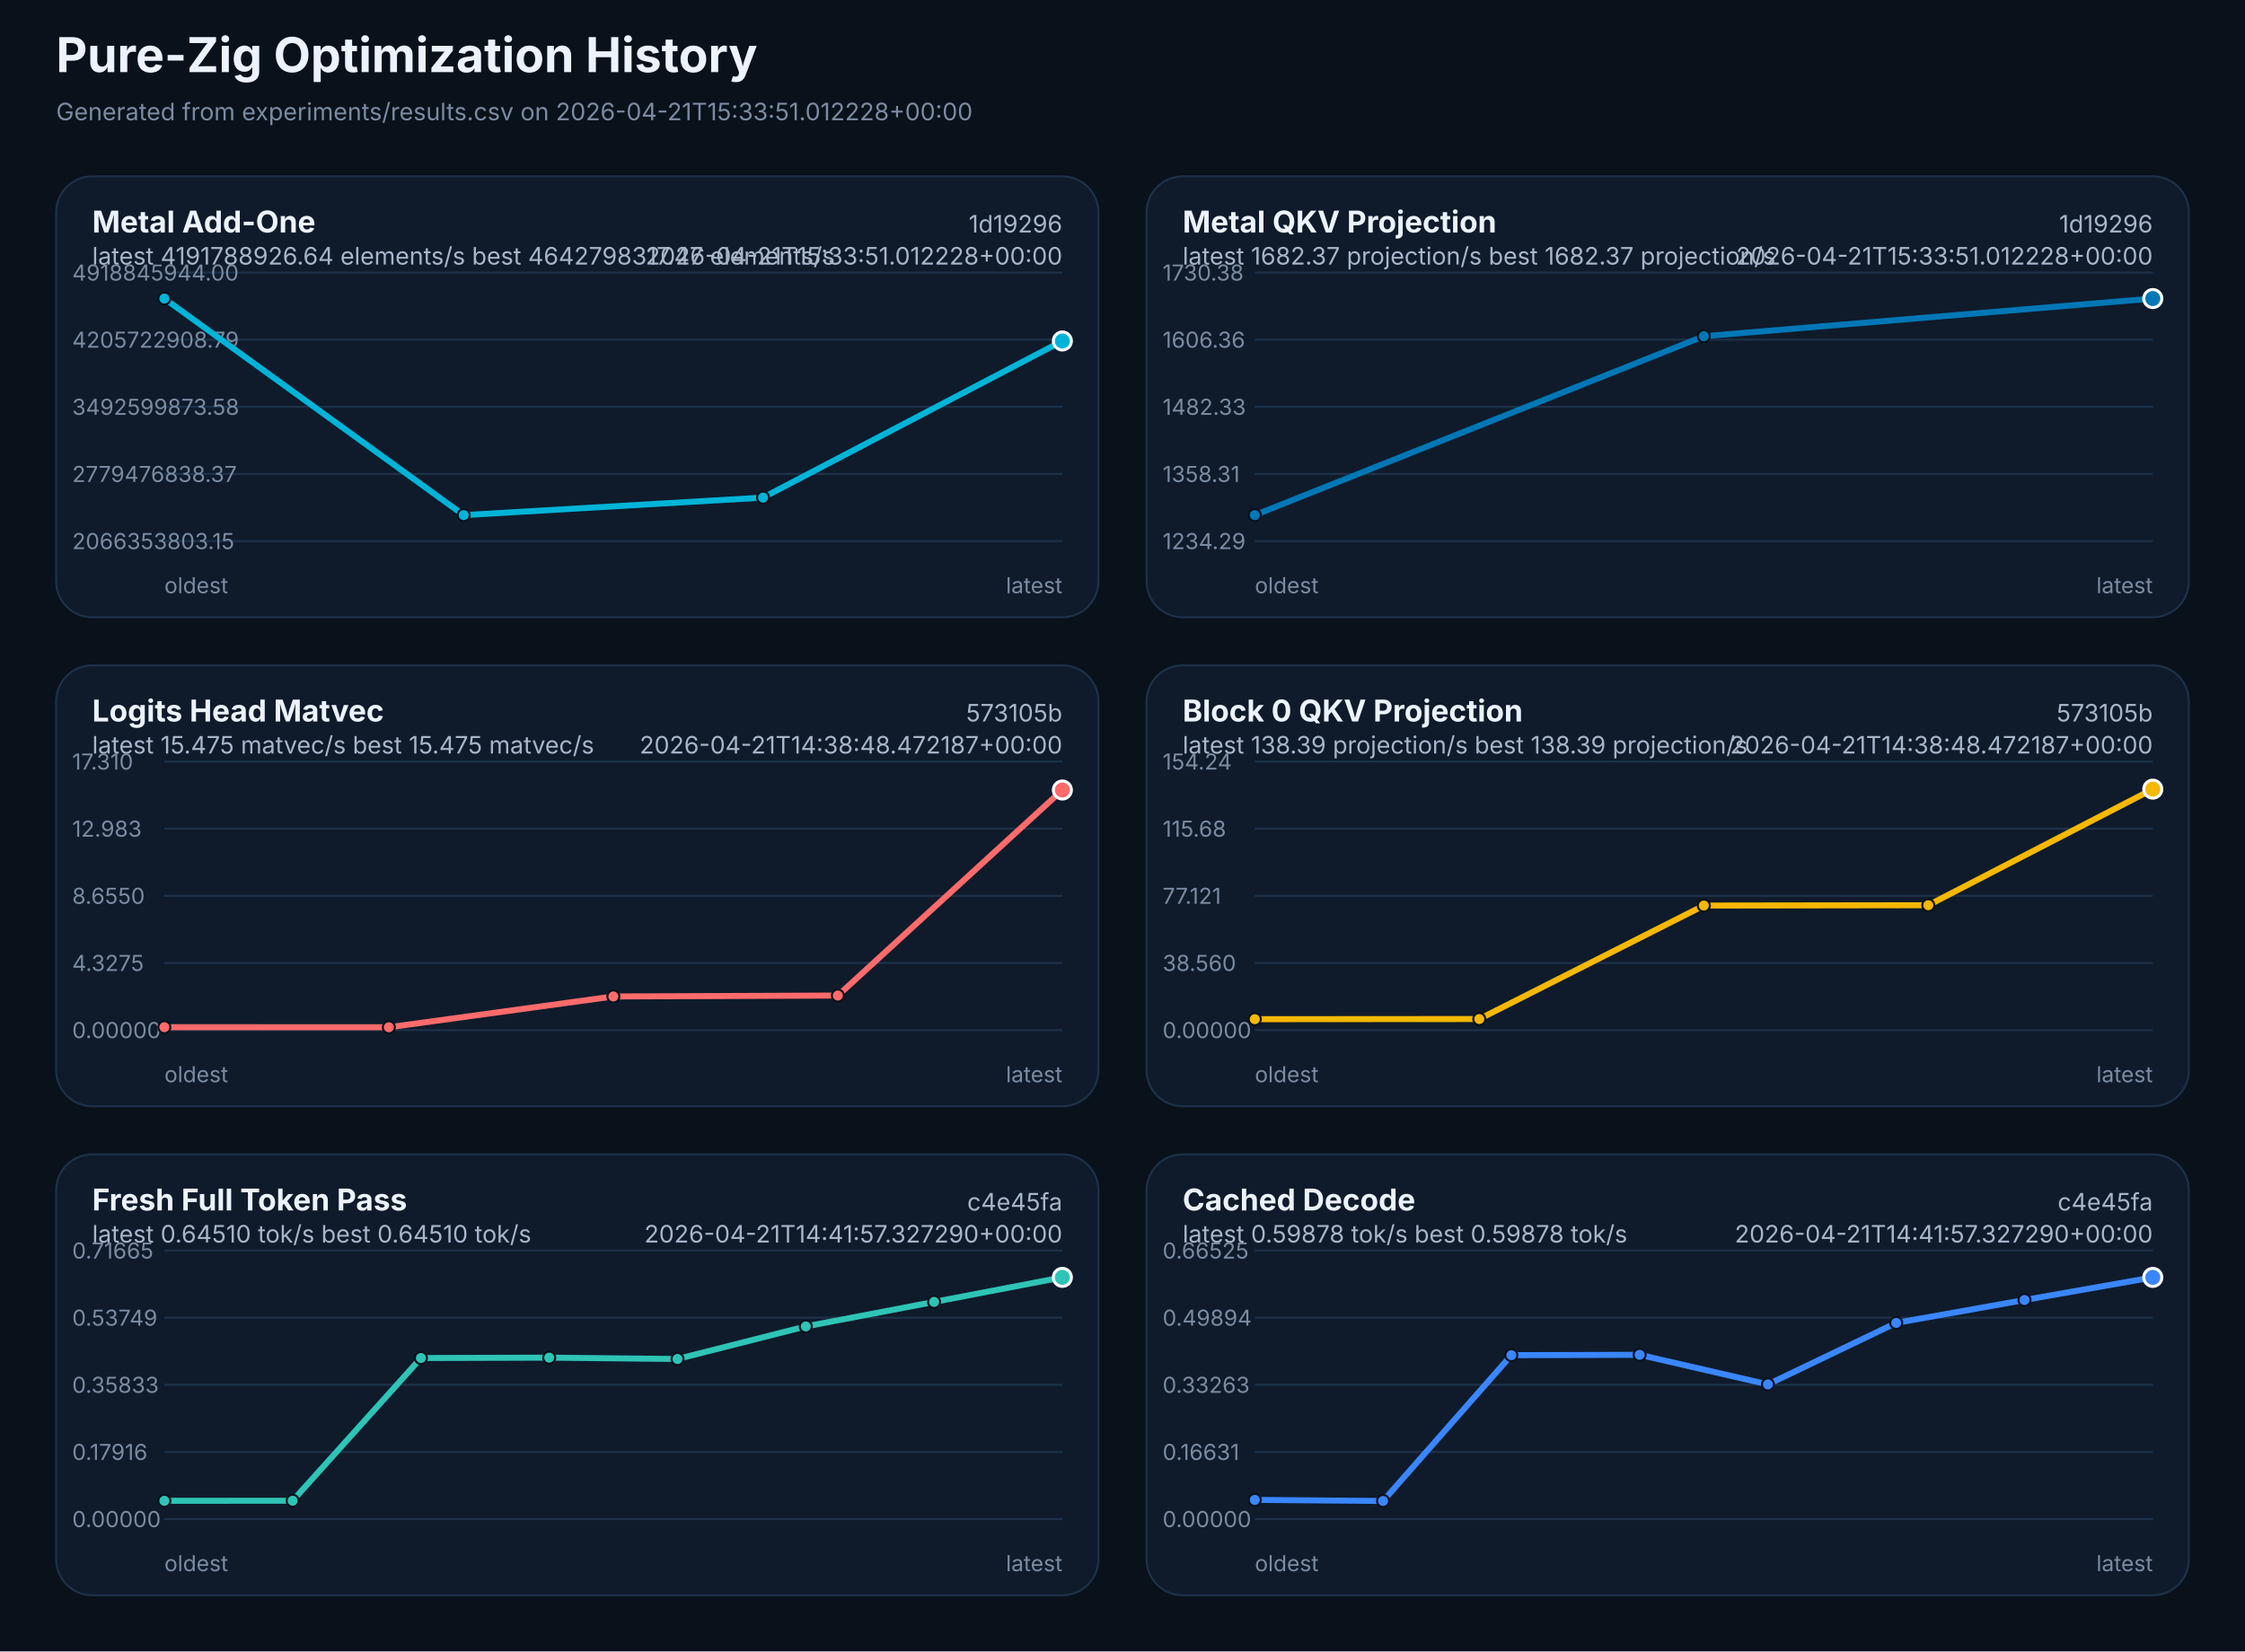
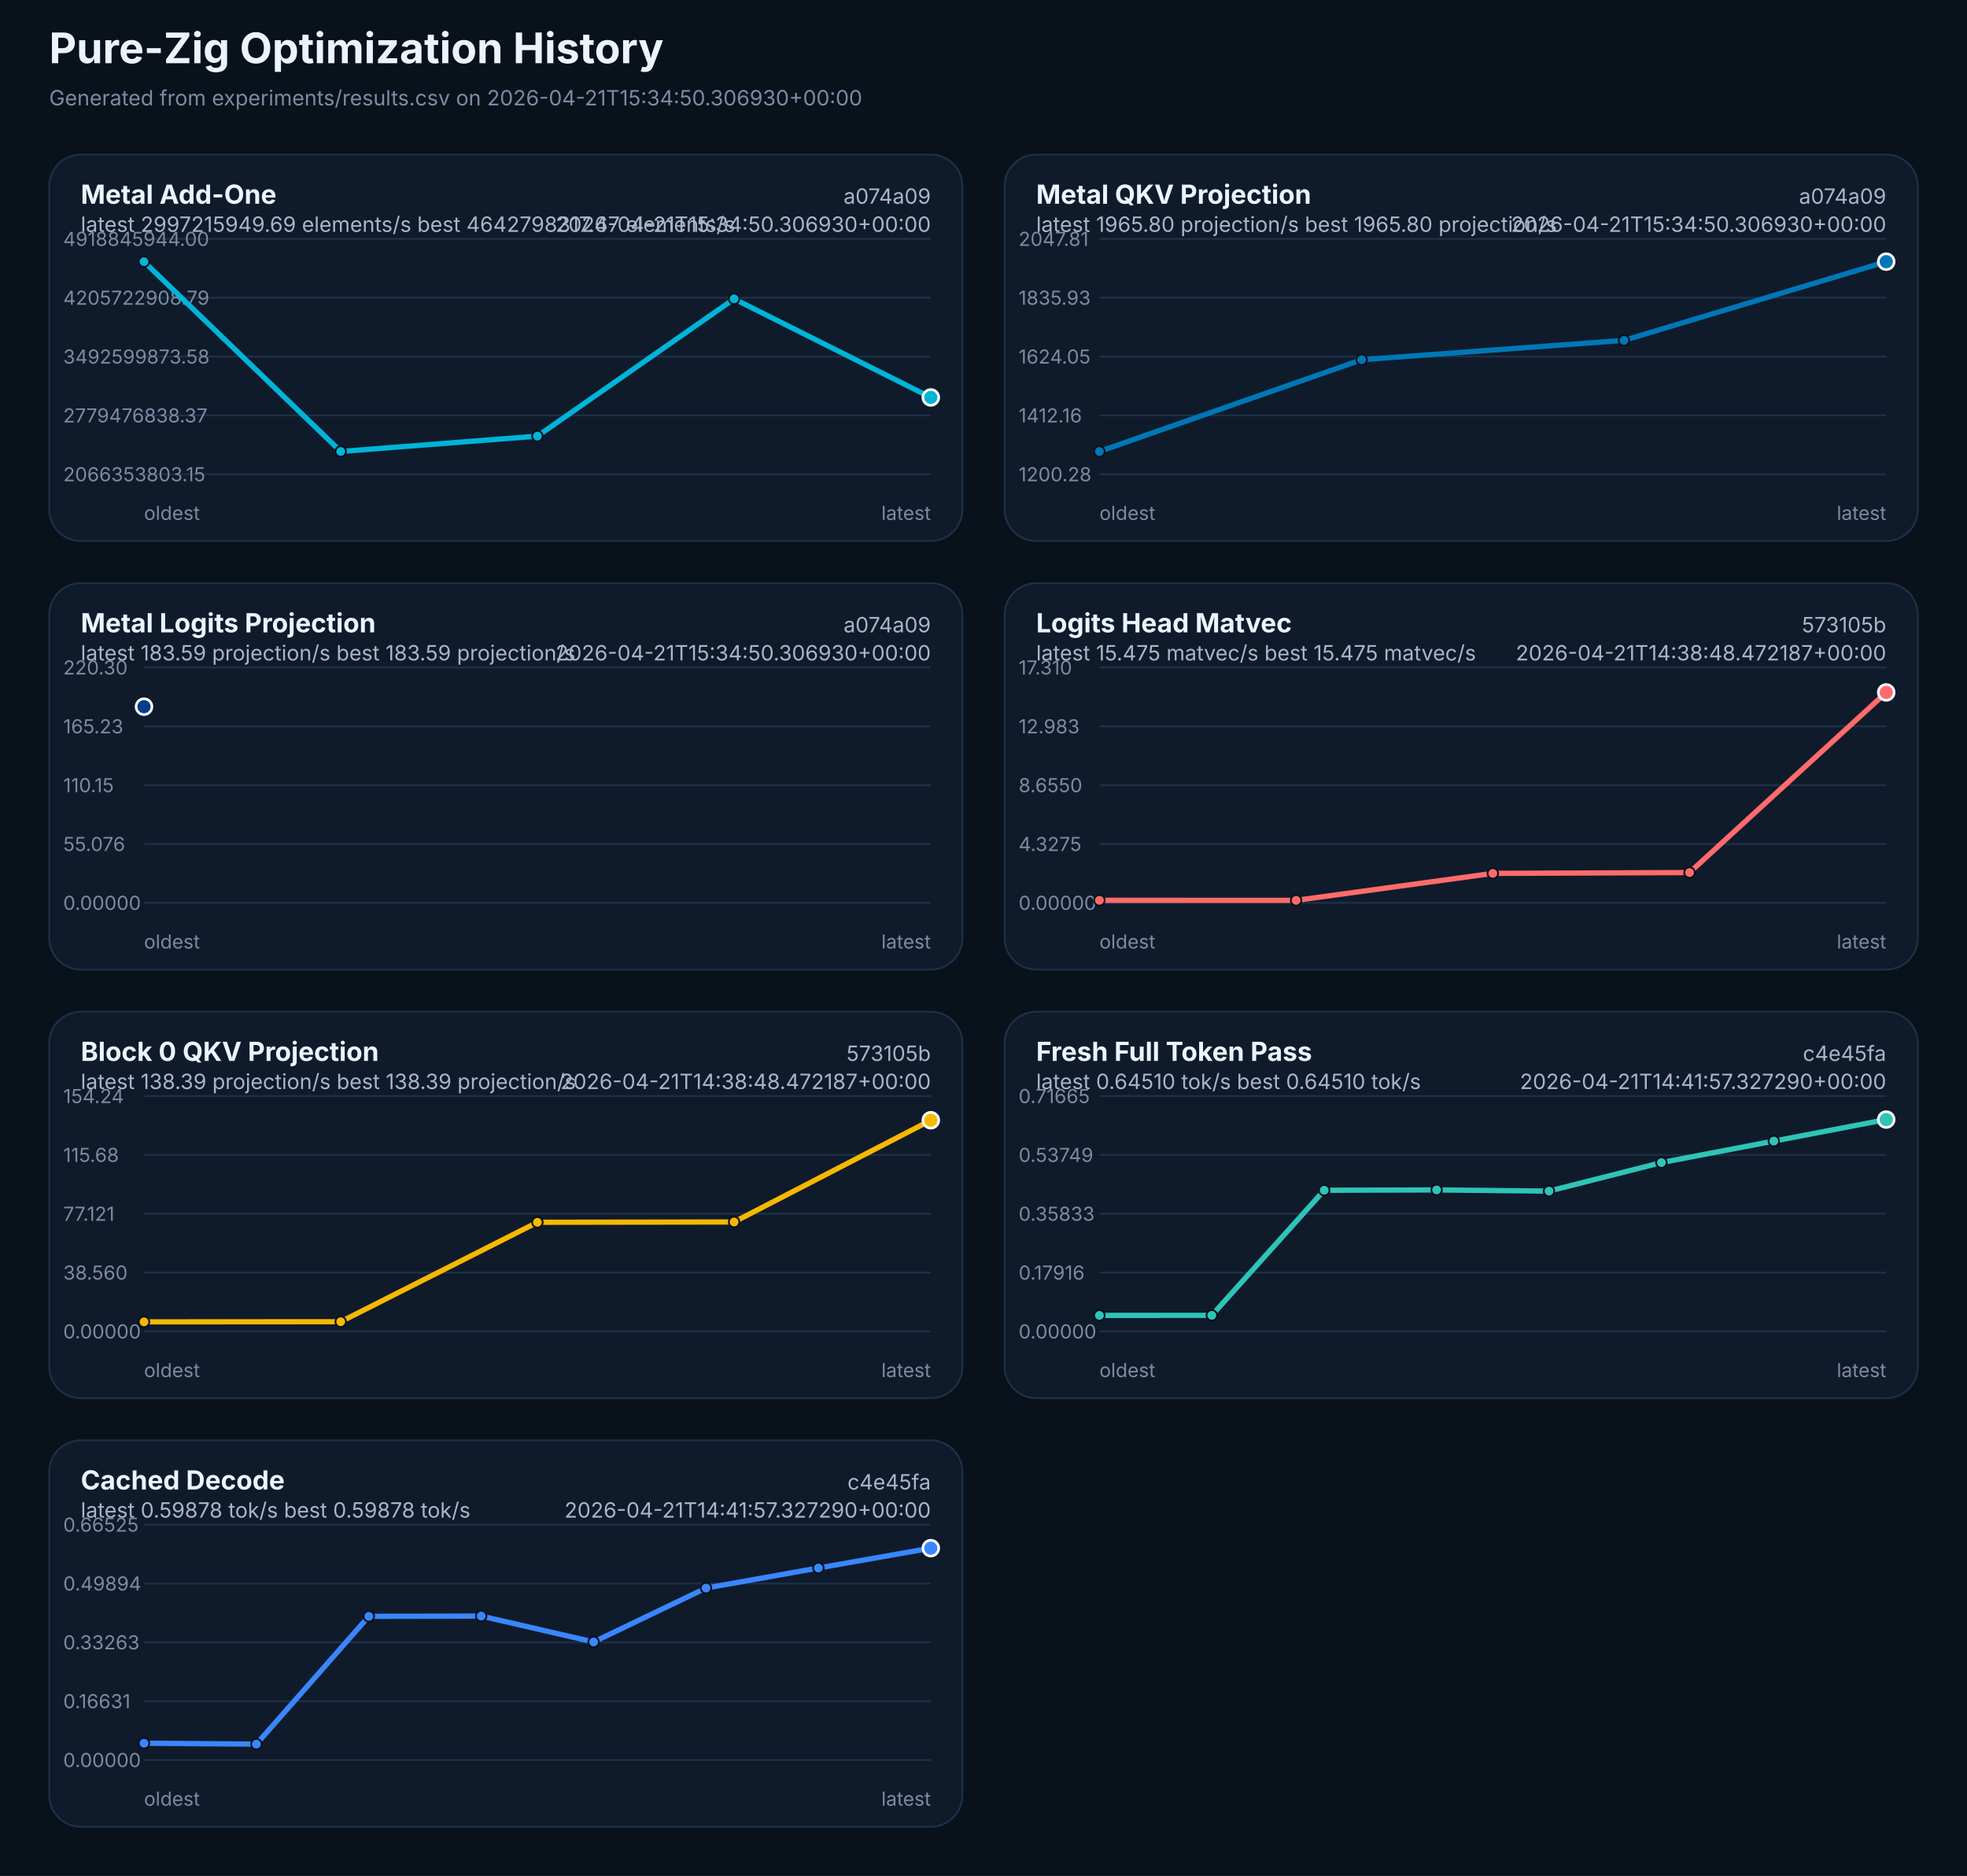
- <svg xmlns="http://www.w3.org/2000/svg" width="1120" height="824" viewBox="0 0 1120 824">
+ <svg xmlns="http://www.w3.org/2000/svg" width="1120" height="1068" viewBox="0 0 1120 1068">
  <rect width="100%" height="100%" fill="#09111b" />
  <style>
text { font-family: -apple-system, BlinkMacSystemFont, 'Segoe UI', sans-serif; }
.muted { fill: #7b8ba1; font-size: 12px; }
.title { fill: #ecf3ff; font-size: 24px; font-weight: 700; }
.panel-title { fill: #ecf3ff; font-size: 15px; font-weight: 700; }
.panel-meta { fill: #a8b6ca; font-size: 12px; }
.axis-label { fill: #7b8ba1; font-size: 11px; }
</style>
  <text class="title" x="28" y="36">Pure-Zig Optimization History</text>
-   <text class="muted" x="28" y="60">Generated from experiments/results.csv on 2026-04-21T15:33:51.012228+00:00</text>
+   <text class="muted" x="28" y="60">Generated from experiments/results.csv on 2026-04-21T15:34:50.306930+00:00</text>
  <g>
    <rect x="28" y="88" width="520" height="220" rx="18" fill="#0f1b2b" stroke="#1d3148" stroke-width="1" />
    <text class="panel-title" x="46" y="116">Metal Add-One</text>
-     <text class="panel-meta" x="46" y="132">latest 4191788926.64 elements/s   best 4642798317.47 elements/s</text>
-     <text class="panel-meta" x="530" y="116" text-anchor="end">1d19296</text>
-     <text class="panel-meta" x="530" y="132" text-anchor="end">2026-04-21T15:33:51.012228+00:00</text>
+     <text class="panel-meta" x="46" y="132">latest 2997215949.69 elements/s   best 4642798317.47 elements/s</text>
+     <text class="panel-meta" x="530" y="116" text-anchor="end">a074a09</text>
+     <text class="panel-meta" x="530" y="132" text-anchor="end">2026-04-21T15:34:50.306930+00:00</text>
    <line x1="82" y1="270.00" x2="530" y2="270.00" stroke="#1d3148" stroke-width="1" />
    <text class="axis-label" x="36" y="274.00">2066353803.15</text>
    <line x1="82" y1="236.50" x2="530" y2="236.50" stroke="#1d3148" stroke-width="1" />
    <text class="axis-label" x="36" y="240.50">2779476838.37</text>
    <line x1="82" y1="203.00" x2="530" y2="203.00" stroke="#1d3148" stroke-width="1" />
    <text class="axis-label" x="36" y="207.00">3492599873.58</text>
    <line x1="82" y1="169.50" x2="530" y2="169.50" stroke="#1d3148" stroke-width="1" />
    <text class="axis-label" x="36" y="173.50">4205722908.79</text>
    <line x1="82" y1="136.00" x2="530" y2="136.00" stroke="#1d3148" stroke-width="1" />
    <text class="axis-label" x="36" y="140.00">4918845944.00</text>
-     <polyline fill="none" stroke="#00b4d8" stroke-width="3" points="82.00,148.97 231.33,257.03 380.67,248.29 530.00,170.15" />
+     <polyline fill="none" stroke="#00b4d8" stroke-width="3" points="82.00,148.97 194.00,257.03 306.00,248.29 418.00,170.15 530.00,226.27" />
    <circle cx="82.00" cy="148.97" r="3.0" fill="#00b4d8" stroke="#09111b" stroke-width="1.0" />
-     <circle cx="231.33" cy="257.03" r="3.0" fill="#00b4d8" stroke="#09111b" stroke-width="1.0" />
-     <circle cx="380.67" cy="248.29" r="3.0" fill="#00b4d8" stroke="#09111b" stroke-width="1.0" />
-     <circle cx="530.00" cy="170.15" r="4.5" fill="#00b4d8" stroke="#ffffff" stroke-width="1.5" />
+     <circle cx="194.00" cy="257.03" r="3.0" fill="#00b4d8" stroke="#09111b" stroke-width="1.0" />
+     <circle cx="306.00" cy="248.29" r="3.0" fill="#00b4d8" stroke="#09111b" stroke-width="1.0" />
+     <circle cx="418.00" cy="170.15" r="3.0" fill="#00b4d8" stroke="#09111b" stroke-width="1.0" />
+     <circle cx="530.00" cy="226.27" r="4.5" fill="#00b4d8" stroke="#ffffff" stroke-width="1.5" />
    <text class="axis-label" x="82" y="296">oldest</text>
    <text class="axis-label" x="530" y="296" text-anchor="end">latest</text>
  </g>
  <g>
    <rect x="572" y="88" width="520" height="220" rx="18" fill="#0f1b2b" stroke="#1d3148" stroke-width="1" />
    <text class="panel-title" x="590" y="116">Metal QKV Projection</text>
-     <text class="panel-meta" x="590" y="132">latest 1682.37 projection/s   best 1682.37 projection/s</text>
-     <text class="panel-meta" x="1074" y="116" text-anchor="end">1d19296</text>
-     <text class="panel-meta" x="1074" y="132" text-anchor="end">2026-04-21T15:33:51.012228+00:00</text>
+     <text class="panel-meta" x="590" y="132">latest 1965.80 projection/s   best 1965.80 projection/s</text>
+     <text class="panel-meta" x="1074" y="116" text-anchor="end">a074a09</text>
+     <text class="panel-meta" x="1074" y="132" text-anchor="end">2026-04-21T15:34:50.306930+00:00</text>
    <line x1="626" y1="270.00" x2="1074" y2="270.00" stroke="#1d3148" stroke-width="1" />
-     <text class="axis-label" x="580" y="274.00">1234.29</text>
+     <text class="axis-label" x="580" y="274.00">1200.28</text>
    <line x1="626" y1="236.50" x2="1074" y2="236.50" stroke="#1d3148" stroke-width="1" />
-     <text class="axis-label" x="580" y="240.50">1358.31</text>
+     <text class="axis-label" x="580" y="240.50">1412.16</text>
    <line x1="626" y1="203.00" x2="1074" y2="203.00" stroke="#1d3148" stroke-width="1" />
-     <text class="axis-label" x="580" y="207.00">1482.33</text>
+     <text class="axis-label" x="580" y="207.00">1624.05</text>
    <line x1="626" y1="169.50" x2="1074" y2="169.50" stroke="#1d3148" stroke-width="1" />
-     <text class="axis-label" x="580" y="173.50">1606.36</text>
+     <text class="axis-label" x="580" y="173.50">1835.93</text>
    <line x1="626" y1="136.00" x2="1074" y2="136.00" stroke="#1d3148" stroke-width="1" />
-     <text class="axis-label" x="580" y="140.00">1730.38</text>
-     <polyline fill="none" stroke="#0077b6" stroke-width="3" points="626.00,257.03 850.00,167.77 1074.00,148.97" />
+     <text class="axis-label" x="580" y="140.00">2047.81</text>
+     <polyline fill="none" stroke="#0077b6" stroke-width="3" points="626.00,257.03 775.33,204.78 924.67,193.78 1074.00,148.97" />
    <circle cx="626.00" cy="257.03" r="3.0" fill="#0077b6" stroke="#09111b" stroke-width="1.0" />
-     <circle cx="850.00" cy="167.77" r="3.0" fill="#0077b6" stroke="#09111b" stroke-width="1.0" />
+     <circle cx="775.33" cy="204.78" r="3.0" fill="#0077b6" stroke="#09111b" stroke-width="1.0" />
+     <circle cx="924.67" cy="193.78" r="3.0" fill="#0077b6" stroke="#09111b" stroke-width="1.0" />
    <circle cx="1074.00" cy="148.97" r="4.5" fill="#0077b6" stroke="#ffffff" stroke-width="1.5" />
    <text class="axis-label" x="626" y="296">oldest</text>
    <text class="axis-label" x="1074" y="296" text-anchor="end">latest</text>
  </g>
  <g>
    <rect x="28" y="332" width="520" height="220" rx="18" fill="#0f1b2b" stroke="#1d3148" stroke-width="1" />
-     <text class="panel-title" x="46" y="360">Logits Head Matvec</text>
-     <text class="panel-meta" x="46" y="376">latest 15.475 matvec/s   best 15.475 matvec/s</text>
-     <text class="panel-meta" x="530" y="360" text-anchor="end">573105b</text>
-     <text class="panel-meta" x="530" y="376" text-anchor="end">2026-04-21T14:38:48.472187+00:00</text>
+     <text class="panel-title" x="46" y="360">Metal Logits Projection</text>
+     <text class="panel-meta" x="46" y="376">latest 183.59 projection/s   best 183.59 projection/s</text>
+     <text class="panel-meta" x="530" y="360" text-anchor="end">a074a09</text>
+     <text class="panel-meta" x="530" y="376" text-anchor="end">2026-04-21T15:34:50.306930+00:00</text>
    <line x1="82" y1="514.00" x2="530" y2="514.00" stroke="#1d3148" stroke-width="1" />
    <text class="axis-label" x="36" y="518.00">0.00000</text>
    <line x1="82" y1="480.50" x2="530" y2="480.50" stroke="#1d3148" stroke-width="1" />
-     <text class="axis-label" x="36" y="484.50">4.3275</text>
+     <text class="axis-label" x="36" y="484.50">55.076</text>
    <line x1="82" y1="447.00" x2="530" y2="447.00" stroke="#1d3148" stroke-width="1" />
-     <text class="axis-label" x="36" y="451.00">8.6550</text>
+     <text class="axis-label" x="36" y="451.00">110.15</text>
    <line x1="82" y1="413.50" x2="530" y2="413.50" stroke="#1d3148" stroke-width="1" />
-     <text class="axis-label" x="36" y="417.50">12.983</text>
+     <text class="axis-label" x="36" y="417.50">165.23</text>
    <line x1="82" y1="380.00" x2="530" y2="380.00" stroke="#1d3148" stroke-width="1" />
-     <text class="axis-label" x="36" y="384.00">17.310</text>
-     <polyline fill="none" stroke="#ff6b6b" stroke-width="3" points="82.00,512.55 194.00,512.58 306.00,497.22 418.00,496.76 530.00,394.20" />
-     <circle cx="82.00" cy="512.55" r="3.0" fill="#ff6b6b" stroke="#09111b" stroke-width="1.0" />
-     <circle cx="194.00" cy="512.58" r="3.0" fill="#ff6b6b" stroke="#09111b" stroke-width="1.0" />
-     <circle cx="306.00" cy="497.22" r="3.0" fill="#ff6b6b" stroke="#09111b" stroke-width="1.0" />
-     <circle cx="418.00" cy="496.76" r="3.0" fill="#ff6b6b" stroke="#09111b" stroke-width="1.0" />
-     <circle cx="530.00" cy="394.20" r="4.5" fill="#ff6b6b" stroke="#ffffff" stroke-width="1.5" />
+     <text class="axis-label" x="36" y="384.00">220.30</text>
+     <polyline fill="none" stroke="#023e8a" stroke-width="3" points="82.00,402.33" />
+     <circle cx="82.00" cy="402.33" r="4.5" fill="#023e8a" stroke="#ffffff" stroke-width="1.5" />
    <text class="axis-label" x="82" y="540">oldest</text>
    <text class="axis-label" x="530" y="540" text-anchor="end">latest</text>
  </g>
  <g>
    <rect x="572" y="332" width="520" height="220" rx="18" fill="#0f1b2b" stroke="#1d3148" stroke-width="1" />
-     <text class="panel-title" x="590" y="360">Block 0 QKV Projection</text>
-     <text class="panel-meta" x="590" y="376">latest 138.39 projection/s   best 138.39 projection/s</text>
+     <text class="panel-title" x="590" y="360">Logits Head Matvec</text>
+     <text class="panel-meta" x="590" y="376">latest 15.475 matvec/s   best 15.475 matvec/s</text>
    <text class="panel-meta" x="1074" y="360" text-anchor="end">573105b</text>
    <text class="panel-meta" x="1074" y="376" text-anchor="end">2026-04-21T14:38:48.472187+00:00</text>
    <line x1="626" y1="514.00" x2="1074" y2="514.00" stroke="#1d3148" stroke-width="1" />
    <text class="axis-label" x="580" y="518.00">0.00000</text>
    <line x1="626" y1="480.50" x2="1074" y2="480.50" stroke="#1d3148" stroke-width="1" />
-     <text class="axis-label" x="580" y="484.50">38.560</text>
+     <text class="axis-label" x="580" y="484.50">4.3275</text>
    <line x1="626" y1="447.00" x2="1074" y2="447.00" stroke="#1d3148" stroke-width="1" />
-     <text class="axis-label" x="580" y="451.00">77.121</text>
+     <text class="axis-label" x="580" y="451.00">8.6550</text>
    <line x1="626" y1="413.50" x2="1074" y2="413.50" stroke="#1d3148" stroke-width="1" />
-     <text class="axis-label" x="580" y="417.50">115.68</text>
+     <text class="axis-label" x="580" y="417.50">12.983</text>
    <line x1="626" y1="380.00" x2="1074" y2="380.00" stroke="#1d3148" stroke-width="1" />
-     <text class="axis-label" x="580" y="384.00">154.24</text>
-     <polyline fill="none" stroke="#f7b801" stroke-width="3" points="626.00,508.56 738.00,508.48 850.00,451.86 962.00,451.69 1074.00,393.77" />
-     <circle cx="626.00" cy="508.56" r="3.0" fill="#f7b801" stroke="#09111b" stroke-width="1.0" />
-     <circle cx="738.00" cy="508.48" r="3.0" fill="#f7b801" stroke="#09111b" stroke-width="1.0" />
-     <circle cx="850.00" cy="451.86" r="3.0" fill="#f7b801" stroke="#09111b" stroke-width="1.0" />
-     <circle cx="962.00" cy="451.69" r="3.0" fill="#f7b801" stroke="#09111b" stroke-width="1.0" />
-     <circle cx="1074.00" cy="393.77" r="4.5" fill="#f7b801" stroke="#ffffff" stroke-width="1.5" />
+     <text class="axis-label" x="580" y="384.00">17.310</text>
+     <polyline fill="none" stroke="#ff6b6b" stroke-width="3" points="626.00,512.55 738.00,512.58 850.00,497.22 962.00,496.76 1074.00,394.20" />
+     <circle cx="626.00" cy="512.55" r="3.0" fill="#ff6b6b" stroke="#09111b" stroke-width="1.0" />
+     <circle cx="738.00" cy="512.58" r="3.0" fill="#ff6b6b" stroke="#09111b" stroke-width="1.0" />
+     <circle cx="850.00" cy="497.22" r="3.0" fill="#ff6b6b" stroke="#09111b" stroke-width="1.0" />
+     <circle cx="962.00" cy="496.76" r="3.0" fill="#ff6b6b" stroke="#09111b" stroke-width="1.0" />
+     <circle cx="1074.00" cy="394.20" r="4.5" fill="#ff6b6b" stroke="#ffffff" stroke-width="1.5" />
    <text class="axis-label" x="626" y="540">oldest</text>
    <text class="axis-label" x="1074" y="540" text-anchor="end">latest</text>
  </g>
  <g>
    <rect x="28" y="576" width="520" height="220" rx="18" fill="#0f1b2b" stroke="#1d3148" stroke-width="1" />
-     <text class="panel-title" x="46" y="604">Fresh Full Token Pass</text>
-     <text class="panel-meta" x="46" y="620">latest 0.64510 tok/s   best 0.64510 tok/s</text>
-     <text class="panel-meta" x="530" y="604" text-anchor="end">c4e45fa</text>
-     <text class="panel-meta" x="530" y="620" text-anchor="end">2026-04-21T14:41:57.327290+00:00</text>
+     <text class="panel-title" x="46" y="604">Block 0 QKV Projection</text>
+     <text class="panel-meta" x="46" y="620">latest 138.39 projection/s   best 138.39 projection/s</text>
+     <text class="panel-meta" x="530" y="604" text-anchor="end">573105b</text>
+     <text class="panel-meta" x="530" y="620" text-anchor="end">2026-04-21T14:38:48.472187+00:00</text>
    <line x1="82" y1="758.00" x2="530" y2="758.00" stroke="#1d3148" stroke-width="1" />
    <text class="axis-label" x="36" y="762.00">0.00000</text>
    <line x1="82" y1="724.50" x2="530" y2="724.50" stroke="#1d3148" stroke-width="1" />
-     <text class="axis-label" x="36" y="728.50">0.17916</text>
+     <text class="axis-label" x="36" y="728.50">38.560</text>
    <line x1="82" y1="691.00" x2="530" y2="691.00" stroke="#1d3148" stroke-width="1" />
-     <text class="axis-label" x="36" y="695.00">0.35833</text>
+     <text class="axis-label" x="36" y="695.00">77.121</text>
    <line x1="82" y1="657.50" x2="530" y2="657.50" stroke="#1d3148" stroke-width="1" />
-     <text class="axis-label" x="36" y="661.50">0.53749</text>
+     <text class="axis-label" x="36" y="661.50">115.68</text>
    <line x1="82" y1="624.00" x2="530" y2="624.00" stroke="#1d3148" stroke-width="1" />
-     <text class="axis-label" x="36" y="628.00">0.71665</text>
-     <polyline fill="none" stroke="#2ec4b6" stroke-width="3" points="82.00,748.87 146.00,748.84 210.00,677.63 274.00,677.44 338.00,678.11 402.00,661.87 466.00,649.64 530.00,637.38" />
-     <circle cx="82.00" cy="748.87" r="3.0" fill="#2ec4b6" stroke="#09111b" stroke-width="1.0" />
-     <circle cx="146.00" cy="748.84" r="3.0" fill="#2ec4b6" stroke="#09111b" stroke-width="1.0" />
-     <circle cx="210.00" cy="677.63" r="3.0" fill="#2ec4b6" stroke="#09111b" stroke-width="1.0" />
-     <circle cx="274.00" cy="677.44" r="3.0" fill="#2ec4b6" stroke="#09111b" stroke-width="1.0" />
-     <circle cx="338.00" cy="678.11" r="3.0" fill="#2ec4b6" stroke="#09111b" stroke-width="1.0" />
-     <circle cx="402.00" cy="661.87" r="3.0" fill="#2ec4b6" stroke="#09111b" stroke-width="1.0" />
-     <circle cx="466.00" cy="649.64" r="3.0" fill="#2ec4b6" stroke="#09111b" stroke-width="1.0" />
-     <circle cx="530.00" cy="637.38" r="4.5" fill="#2ec4b6" stroke="#ffffff" stroke-width="1.5" />
+     <text class="axis-label" x="36" y="628.00">154.24</text>
+     <polyline fill="none" stroke="#f7b801" stroke-width="3" points="82.00,752.56 194.00,752.48 306.00,695.86 418.00,695.69 530.00,637.77" />
+     <circle cx="82.00" cy="752.56" r="3.0" fill="#f7b801" stroke="#09111b" stroke-width="1.0" />
+     <circle cx="194.00" cy="752.48" r="3.0" fill="#f7b801" stroke="#09111b" stroke-width="1.0" />
+     <circle cx="306.00" cy="695.86" r="3.0" fill="#f7b801" stroke="#09111b" stroke-width="1.0" />
+     <circle cx="418.00" cy="695.69" r="3.0" fill="#f7b801" stroke="#09111b" stroke-width="1.0" />
+     <circle cx="530.00" cy="637.77" r="4.5" fill="#f7b801" stroke="#ffffff" stroke-width="1.5" />
    <text class="axis-label" x="82" y="784">oldest</text>
    <text class="axis-label" x="530" y="784" text-anchor="end">latest</text>
  </g>
  <g>
    <rect x="572" y="576" width="520" height="220" rx="18" fill="#0f1b2b" stroke="#1d3148" stroke-width="1" />
-     <text class="panel-title" x="590" y="604">Cached Decode</text>
-     <text class="panel-meta" x="590" y="620">latest 0.59878 tok/s   best 0.59878 tok/s</text>
+     <text class="panel-title" x="590" y="604">Fresh Full Token Pass</text>
+     <text class="panel-meta" x="590" y="620">latest 0.64510 tok/s   best 0.64510 tok/s</text>
    <text class="panel-meta" x="1074" y="604" text-anchor="end">c4e45fa</text>
    <text class="panel-meta" x="1074" y="620" text-anchor="end">2026-04-21T14:41:57.327290+00:00</text>
    <line x1="626" y1="758.00" x2="1074" y2="758.00" stroke="#1d3148" stroke-width="1" />
    <text class="axis-label" x="580" y="762.00">0.00000</text>
    <line x1="626" y1="724.50" x2="1074" y2="724.50" stroke="#1d3148" stroke-width="1" />
-     <text class="axis-label" x="580" y="728.50">0.16631</text>
+     <text class="axis-label" x="580" y="728.50">0.17916</text>
    <line x1="626" y1="691.00" x2="1074" y2="691.00" stroke="#1d3148" stroke-width="1" />
-     <text class="axis-label" x="580" y="695.00">0.33263</text>
+     <text class="axis-label" x="580" y="695.00">0.35833</text>
    <line x1="626" y1="657.50" x2="1074" y2="657.50" stroke="#1d3148" stroke-width="1" />
-     <text class="axis-label" x="580" y="661.50">0.49894</text>
+     <text class="axis-label" x="580" y="661.50">0.53749</text>
    <line x1="626" y1="624.00" x2="1074" y2="624.00" stroke="#1d3148" stroke-width="1" />
-     <text class="axis-label" x="580" y="628.00">0.66525</text>
-     <polyline fill="none" stroke="#3a86ff" stroke-width="3" points="626.00,748.43 690.00,748.96 754.00,676.21 818.00,676.04 882.00,690.80 946.00,660.10 1010.00,648.68 1074.00,637.39" />
-     <circle cx="626.00" cy="748.43" r="3.0" fill="#3a86ff" stroke="#09111b" stroke-width="1.0" />
-     <circle cx="690.00" cy="748.96" r="3.0" fill="#3a86ff" stroke="#09111b" stroke-width="1.0" />
-     <circle cx="754.00" cy="676.21" r="3.0" fill="#3a86ff" stroke="#09111b" stroke-width="1.0" />
-     <circle cx="818.00" cy="676.04" r="3.0" fill="#3a86ff" stroke="#09111b" stroke-width="1.0" />
-     <circle cx="882.00" cy="690.80" r="3.0" fill="#3a86ff" stroke="#09111b" stroke-width="1.0" />
-     <circle cx="946.00" cy="660.10" r="3.0" fill="#3a86ff" stroke="#09111b" stroke-width="1.0" />
-     <circle cx="1010.00" cy="648.68" r="3.0" fill="#3a86ff" stroke="#09111b" stroke-width="1.0" />
-     <circle cx="1074.00" cy="637.39" r="4.5" fill="#3a86ff" stroke="#ffffff" stroke-width="1.5" />
+     <text class="axis-label" x="580" y="628.00">0.71665</text>
+     <polyline fill="none" stroke="#2ec4b6" stroke-width="3" points="626.00,748.87 690.00,748.84 754.00,677.63 818.00,677.44 882.00,678.11 946.00,661.87 1010.00,649.64 1074.00,637.38" />
+     <circle cx="626.00" cy="748.87" r="3.0" fill="#2ec4b6" stroke="#09111b" stroke-width="1.0" />
+     <circle cx="690.00" cy="748.84" r="3.0" fill="#2ec4b6" stroke="#09111b" stroke-width="1.0" />
+     <circle cx="754.00" cy="677.63" r="3.0" fill="#2ec4b6" stroke="#09111b" stroke-width="1.0" />
+     <circle cx="818.00" cy="677.44" r="3.0" fill="#2ec4b6" stroke="#09111b" stroke-width="1.0" />
+     <circle cx="882.00" cy="678.11" r="3.0" fill="#2ec4b6" stroke="#09111b" stroke-width="1.0" />
+     <circle cx="946.00" cy="661.87" r="3.0" fill="#2ec4b6" stroke="#09111b" stroke-width="1.0" />
+     <circle cx="1010.00" cy="649.64" r="3.0" fill="#2ec4b6" stroke="#09111b" stroke-width="1.0" />
+     <circle cx="1074.00" cy="637.38" r="4.5" fill="#2ec4b6" stroke="#ffffff" stroke-width="1.5" />
    <text class="axis-label" x="626" y="784">oldest</text>
    <text class="axis-label" x="1074" y="784" text-anchor="end">latest</text>
  </g>
+   <g>
+     <rect x="28" y="820" width="520" height="220" rx="18" fill="#0f1b2b" stroke="#1d3148" stroke-width="1" />
+     <text class="panel-title" x="46" y="848">Cached Decode</text>
+     <text class="panel-meta" x="46" y="864">latest 0.59878 tok/s   best 0.59878 tok/s</text>
+     <text class="panel-meta" x="530" y="848" text-anchor="end">c4e45fa</text>
+     <text class="panel-meta" x="530" y="864" text-anchor="end">2026-04-21T14:41:57.327290+00:00</text>
+     <line x1="82" y1="1002.00" x2="530" y2="1002.00" stroke="#1d3148" stroke-width="1" />
+     <text class="axis-label" x="36" y="1006.00">0.00000</text>
+     <line x1="82" y1="968.50" x2="530" y2="968.50" stroke="#1d3148" stroke-width="1" />
+     <text class="axis-label" x="36" y="972.50">0.16631</text>
+     <line x1="82" y1="935.00" x2="530" y2="935.00" stroke="#1d3148" stroke-width="1" />
+     <text class="axis-label" x="36" y="939.00">0.33263</text>
+     <line x1="82" y1="901.50" x2="530" y2="901.50" stroke="#1d3148" stroke-width="1" />
+     <text class="axis-label" x="36" y="905.50">0.49894</text>
+     <line x1="82" y1="868.00" x2="530" y2="868.00" stroke="#1d3148" stroke-width="1" />
+     <text class="axis-label" x="36" y="872.00">0.66525</text>
+     <polyline fill="none" stroke="#3a86ff" stroke-width="3" points="82.00,992.43 146.00,992.96 210.00,920.21 274.00,920.04 338.00,934.80 402.00,904.10 466.00,892.68 530.00,881.39" />
+     <circle cx="82.00" cy="992.43" r="3.0" fill="#3a86ff" stroke="#09111b" stroke-width="1.0" />
+     <circle cx="146.00" cy="992.96" r="3.0" fill="#3a86ff" stroke="#09111b" stroke-width="1.0" />
+     <circle cx="210.00" cy="920.21" r="3.0" fill="#3a86ff" stroke="#09111b" stroke-width="1.0" />
+     <circle cx="274.00" cy="920.04" r="3.0" fill="#3a86ff" stroke="#09111b" stroke-width="1.0" />
+     <circle cx="338.00" cy="934.80" r="3.0" fill="#3a86ff" stroke="#09111b" stroke-width="1.0" />
+     <circle cx="402.00" cy="904.10" r="3.0" fill="#3a86ff" stroke="#09111b" stroke-width="1.0" />
+     <circle cx="466.00" cy="892.68" r="3.0" fill="#3a86ff" stroke="#09111b" stroke-width="1.0" />
+     <circle cx="530.00" cy="881.39" r="4.5" fill="#3a86ff" stroke="#ffffff" stroke-width="1.5" />
+     <text class="axis-label" x="82" y="1028">oldest</text>
+     <text class="axis-label" x="530" y="1028" text-anchor="end">latest</text>
+   </g>
</svg>
